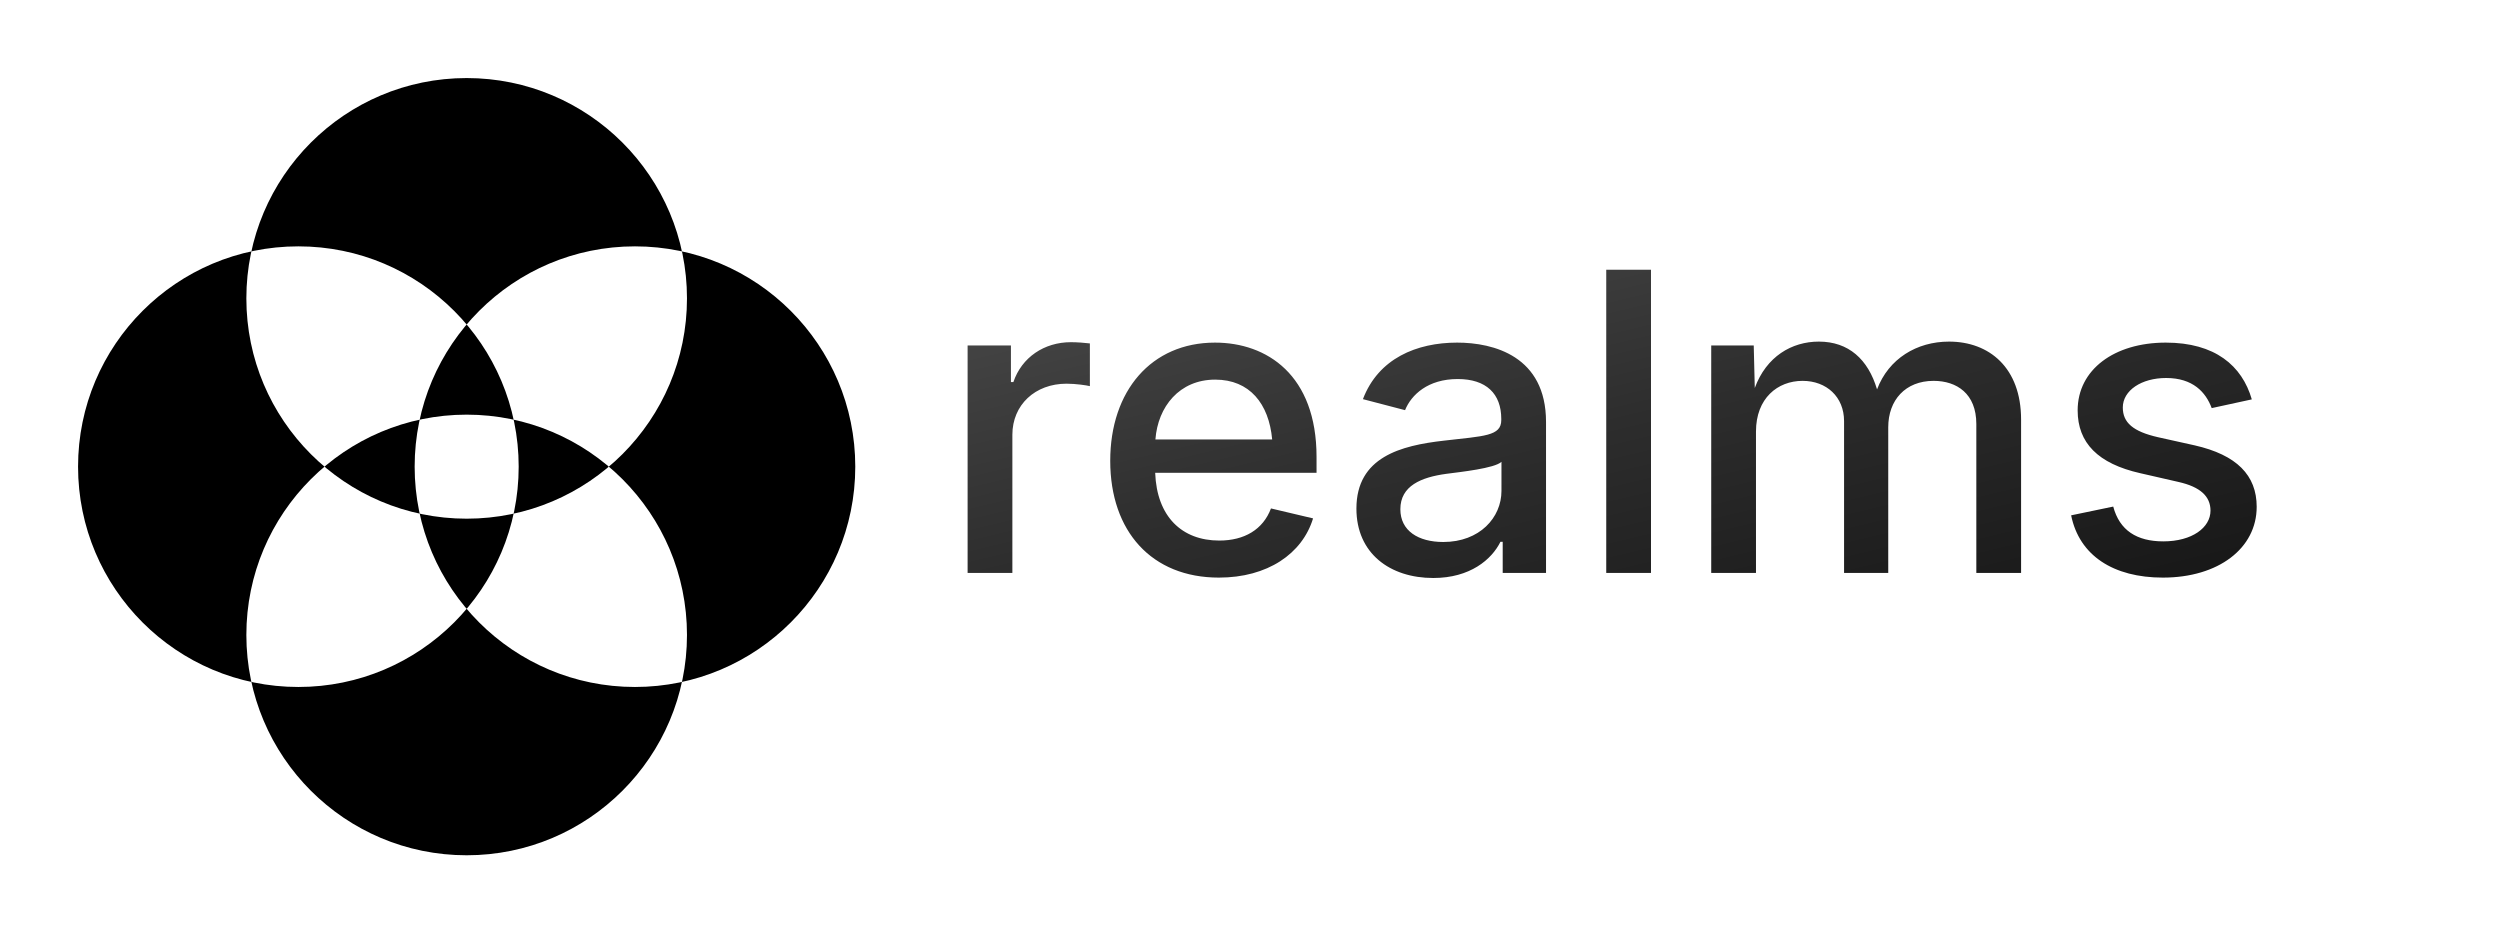
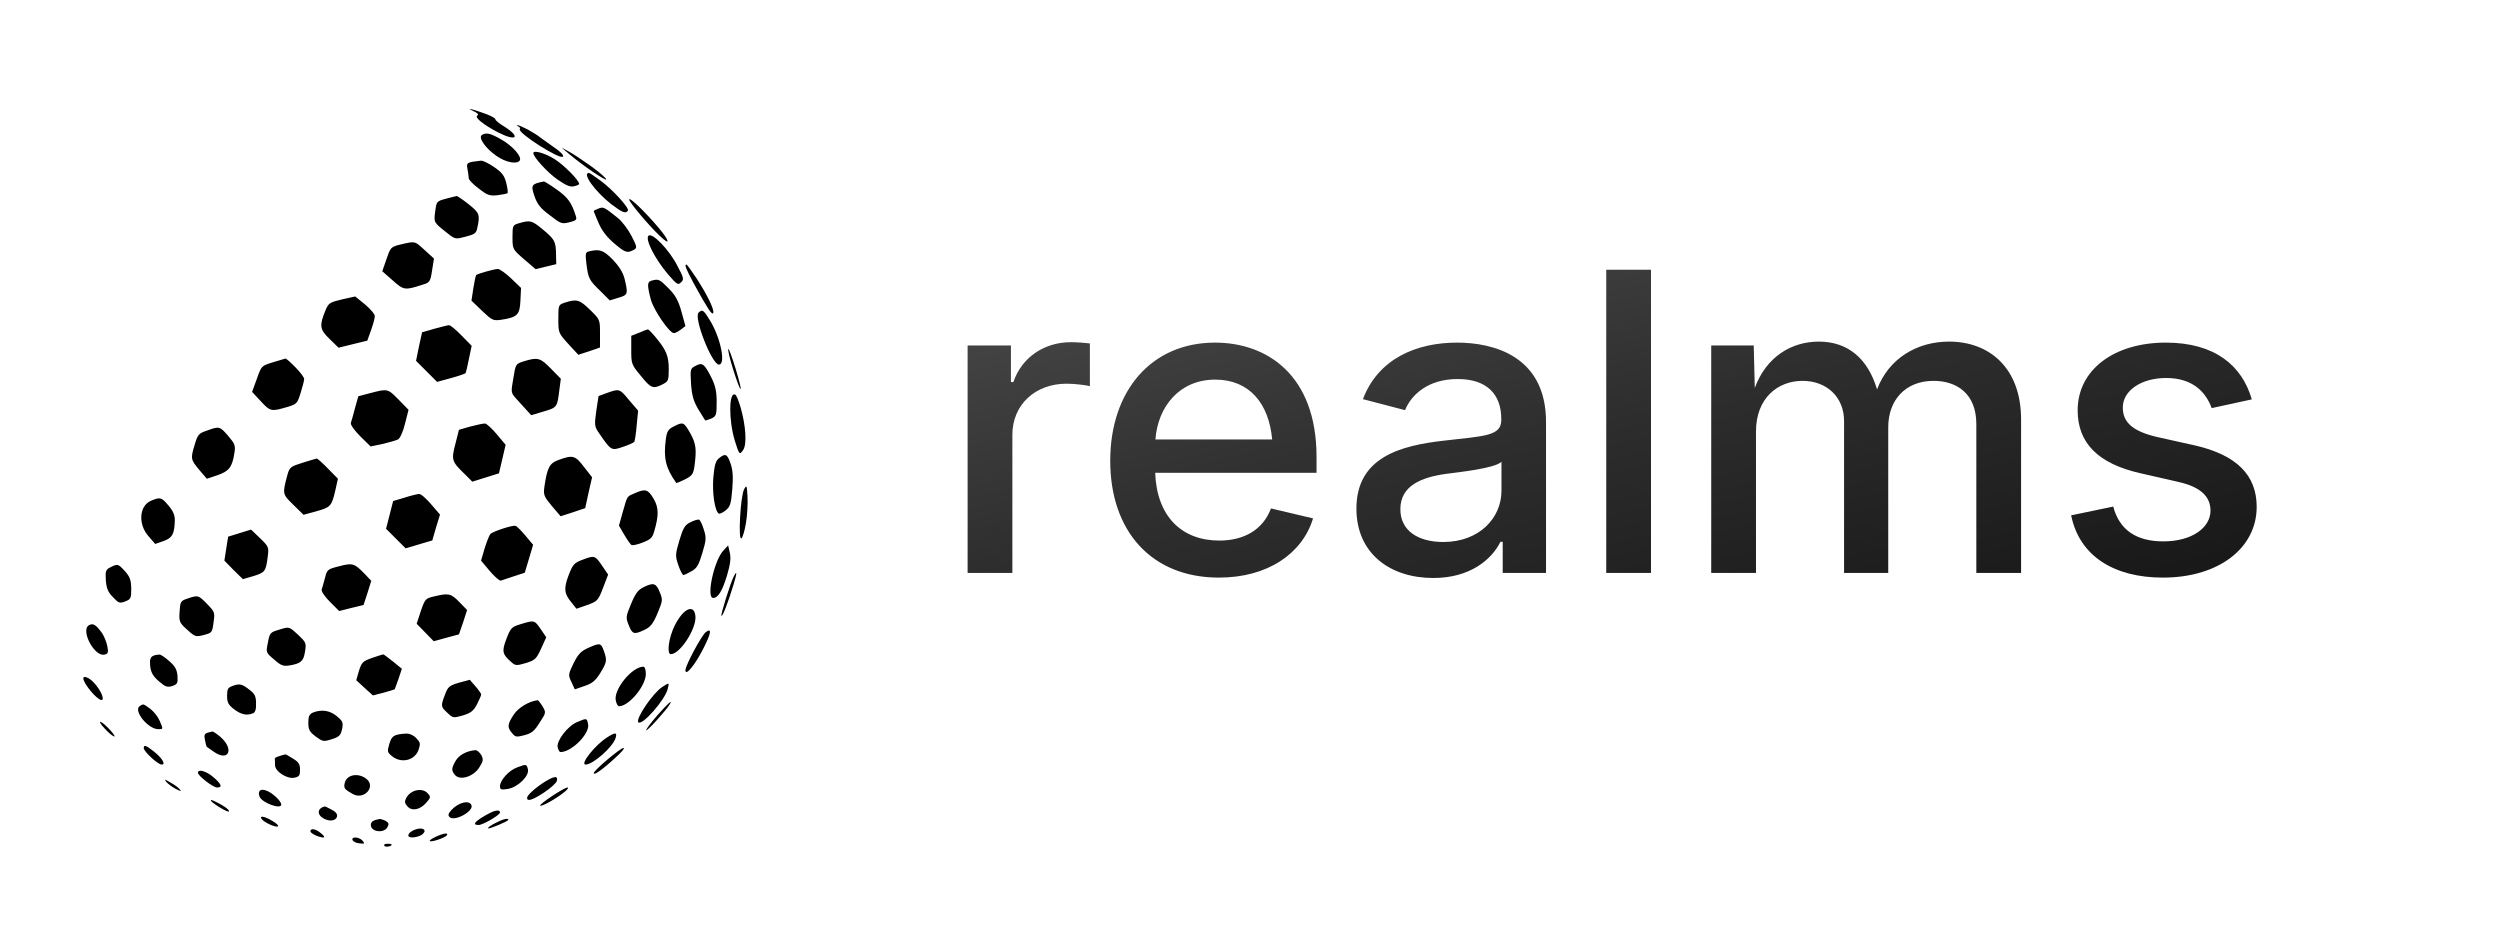
- <svg xmlns="http://www.w3.org/2000/svg" width="1200pt" height="448pt" viewBox="0 0 1200 448" preserveAspectRatio="xMidYMid meet" role="img" aria-label="Realms GOS">
-   <g transform="translate(36, 36) scale(2.9375)">
-     <path fill="#000" fill-rule="evenodd" d="M28.000,36.500a36.000,36.000 0 1,0 72.000,0a36.000,36.000 0 1,0 -72.000,0M55.500,64.000a36.000,36.000 0 1,0 72.000,0a36.000,36.000 0 1,0 -72.000,0M28.000,91.500a36.000,36.000 0 1,0 72.000,0a36.000,36.000 0 1,0 -72.000,0M0.500,64.000a36.000,36.000 0 1,0 72.000,0a36.000,36.000 0 1,0 -72.000,0" />
+ <svg xmlns="http://www.w3.org/2000/svg" version="1.0" width="1200pt" height="448pt" viewBox="0 0 1200 448" preserveAspectRatio="xMidYMid meet">
+   <g transform="translate(199,0) scale(0.1,-0.1) translate(-1990,-2240)" fill="#000000" stroke="none">
+     <path d="m2338 1691 c24 -10 42 -20 40 -24 -2 -3 18 -20 45 -36 78 -50 55 -71 -31 -27 -70 36 -116 73 -101 81 8 5 2 12 -17 21 -25 12 -26 13 -4 8 14 -4 44 -14 68 -23z m196 -73 c22 -13 46 -27 53 -33 6 -5 37 -27 68 -49 36 -24 53 -42 47 -48 -15 -15 -218 114 -207 132 3 5 -1 11 -7 13 -7 3 -9 6 -4 6 4 1 27 -9 50 -21z m-127 -48 c53 -30 99 -82 88 -100 -12 -20 -67 -10 -111 21 -53 36 -90 89 -71 101 21 13 40 9 94 -22z m436 -132 c37 -27 67 -54 67 -59 0 -10 -115 68 -176 120 l-39 33 40 -22 c22 -12 70 -45 108 -72z m-179 37 c45 -29 116 -101 116 -118 0 -3 -11 -8 -24 -11 -19 -5 -39 4 -81 33 -47 33 -115 107 -115 126 0 16 57 0 104 -30z m-292 -37 c38 -26 49 -41 58 -76 6 -25 9 -47 6 -49 -3 -3 -24 -7 -48 -10 -38 -4 -49 0 -90 32 -27 20 -48 42 -48 49 0 8 -3 27 -6 44 -6 32 -4 33 66 41 8 0 36 -13 62 -31z m509 -64 c58 -42 141 -133 133 -145 -10 -16 -26 -10 -80 31 -78 61 -142 150 -107 150 3 0 27 -16 54 -36z m-207 -45 c52 -37 70 -62 90 -126 6 -18 1 -22 -31 -30 -36 -9 -42 -7 -94 34 -45 33 -60 53 -73 90 -19 55 -16 60 45 72 3 0 31 -17 63 -40z m-425 -69 c53 -42 56 -51 42 -114 -5 -26 -13 -31 -56 -42 -48 -13 -51 -12 -84 14 -71 56 -69 53 -62 107 6 48 7 49 51 61 25 7 48 12 52 13 3 1 29 -17 57 -39z m913 -114 c53 -63 57 -88 7 -40 -52 48 -149 164 -149 176 0 15 76 -58 142 -136z m-198 49 c21 -16 51 -56 67 -87 28 -55 28 -58 10 -68 -31 -16 -40 -13 -93 32 -33 28 -58 59 -74 96 -13 30 -24 56 -24 59 0 2 10 7 23 12 23 9 26 8 91 -44z m-359 -56 c58 -48 63 -58 64 -121 l1 -46 -50 -12 -49 -12 -56 48 c-55 48 -55 48 -55 106 0 56 1 58 33 67 52 15 60 13 112 -30z m647 -176 c30 -57 32 -64 17 -78 -14 -15 -20 -11 -63 39 -62 73 -109 165 -94 184 17 19 100 -66 140 -145z m-1213 76 l44 -40 -9 -57 c-8 -53 -11 -58 -44 -68 -87 -28 -91 -28 -145 20 l-50 44 20 58 c20 58 21 59 70 71 69 16 65 17 114 -28z m903 -46 c32 -34 49 -62 57 -95 16 -69 15 -74 -30 -87 l-42 -13 -44 44 c-56 54 -59 61 -68 130 -6 50 -5 57 11 61 52 13 70 7 116 -40z m404 -93 c52 -81 85 -150 77 -163 -6 -10 -28 24 -90 137 -41 76 -49 96 -38 96 3 0 26 -32 51 -70z m-893 4 l48 -46 -3 -61 c-3 -69 -15 -80 -93 -92 -37 -5 -43 -3 -91 43 l-51 49 9 59 c5 32 11 61 14 64 7 6 83 28 104 29 8 0 37 -20 63 -45z m756 -48 c34 -34 47 -59 62 -112 l19 -69 -22 -17 c-13 -10 -27 -17 -33 -17 -22 0 -97 110 -111 161 -18 69 -18 86 4 91 33 9 38 7 81 -37z m-1410 -134 c0 -10 -8 -39 -18 -67 l-18 -50 -69 -17 -69 -17 -43 42 c-48 46 -50 64 -19 139 14 33 20 37 79 51 l63 14 48 -39 c26 -22 47 -47 46 -56z m1033 31 c48 -47 48 -47 48 -114 l0 -67 -52 -18 -52 -17 -48 52 c-47 52 -48 53 -48 120 0 68 0 68 33 79 56 18 70 13 119 -35z m577 -53 c50 -82 76 -210 42 -210 -34 0 -122 225 -98 249 18 18 24 14 56 -39z m-1194 -70 l49 -50 -13 -62 c-7 -35 -14 -65 -16 -69 -3 -3 -34 -14 -71 -24 l-66 -18 -51 51 -50 50 14 69 15 68 59 17 c33 9 65 17 70 17 6 1 33 -21 60 -49z m933 -10 c50 -60 62 -89 62 -152 0 -54 -2 -59 -30 -73 -45 -23 -56 -19 -104 41 -45 54 -46 58 -46 124 l0 68 38 15 c20 9 39 16 42 16 3 0 20 -17 38 -39z m407 -240 c2 -19 -8 3 -24 50 -16 47 -32 103 -35 125 -3 24 6 4 24 -50 16 -49 32 -106 35 -125z m-2137 97 c23 -23 42 -49 42 -56 0 -8 -8 -38 -17 -67 -16 -52 -18 -54 -69 -69 -73 -21 -77 -20 -123 30 l-41 44 23 63 c22 62 22 62 77 79 30 9 57 17 60 18 3 1 25 -18 48 -42z m1226 -6 l48 -49 -7 -53 c-10 -84 -11 -85 -75 -104 l-60 -18 -22 24 c-12 13 -34 38 -49 54 -27 30 -27 31 -15 99 11 69 11 69 51 82 66 20 78 17 129 -35z m771 -44 c19 -39 25 -66 25 -117 0 -62 -2 -68 -26 -79 -15 -6 -28 -10 -29 -9 -1 2 -16 26 -33 53 -23 40 -31 65 -35 123 -4 70 -4 73 22 86 32 18 42 10 76 -57z m-1502 -105 l48 -49 -17 -67 c-9 -38 -24 -70 -33 -75 -9 -5 -42 -14 -74 -22 l-58 -12 -49 48 c-29 29 -48 56 -46 65 3 8 12 40 20 71 l16 57 57 15 c84 22 84 22 136 -31z m1107 -3 l43 -50 -7 -71 c-3 -39 -9 -74 -11 -78 -3 -5 -28 -16 -55 -25 -56 -19 -56 -19 -114 65 -23 33 -23 39 -14 107 l11 72 41 15 c59 21 60 21 106 -35z m535 -35 c25 -87 31 -178 12 -204 -17 -25 -19 -23 -40 45 -30 99 -29 240 3 220 5 -3 16 -30 25 -61z m-1170 -129 l42 -50 -16 -69 -16 -68 -64 -20 -64 -20 -39 39 c-60 58 -62 66 -42 143 l17 67 56 16 c31 8 62 15 70 14 7 -1 33 -24 56 -52z m928 6 c28 -51 31 -76 21 -155 -6 -42 -11 -49 -46 -67 -22 -11 -41 -19 -42 -17 -51 72 -62 119 -50 210 5 38 12 48 38 61 45 23 48 22 79 -32z m-2218 -13 c33 -39 36 -47 30 -83 -10 -67 -26 -87 -81 -106 l-51 -17 -37 43 c-41 50 -42 53 -21 122 14 47 19 53 58 66 60 22 62 21 102 -25z m2412 -134 c10 -28 13 -62 8 -121 -6 -73 -10 -85 -32 -103 -14 -11 -29 -18 -33 -15 -19 12 -32 99 -26 173 6 63 11 80 29 94 29 23 38 19 54 -28z m-704 -15 l39 -50 -17 -74 -16 -74 -59 -20 -59 -19 -42 49 c-38 46 -41 53 -36 92 14 95 25 114 70 130 67 24 78 21 120 -34z m-1229 -8 l48 -49 -12 -54 c-18 -78 -23 -83 -91 -102 l-62 -17 -49 48 c-53 52 -53 51 -28 145 10 35 15 39 73 57 34 10 64 20 67 20 3 1 28 -21 54 -48z m2007 -259 c-6 -36 -15 -70 -22 -76 -17 -16 -5 205 13 236 12 21 13 19 16 -36 2 -32 -1 -88 -7 -124z m-443 113 c24 -42 25 -78 2 -156 -8 -30 -18 -39 -55 -53 -24 -10 -49 -15 -54 -12 -5 3 -21 26 -35 50 l-25 43 19 68 c23 79 17 70 60 89 48 21 61 17 88 -29z m-1069 -25 l43 -50 -19 -62 -18 -62 -64 -19 -64 -19 -47 47 -47 47 17 66 17 67 54 16 c30 10 61 17 70 18 9 1 35 -22 58 -49z m-1260 -7 c23 -27 31 -47 30 -73 -2 -64 -12 -82 -54 -97 l-40 -14 -32 37 c-51 57 -45 146 11 170 45 19 51 18 85 -23z m2569 -114 c13 -40 12 -51 -7 -114 -17 -57 -26 -73 -52 -87 -17 -10 -34 -18 -39 -18 -4 0 -15 21 -24 47 -15 45 -15 51 5 119 18 60 26 74 53 87 17 9 35 14 41 13 5 -1 16 -23 23 -47z m-856 -30 l37 -44 -20 -67 -20 -67 -52 -17 c-28 -9 -57 -19 -63 -21 -6 -2 -30 19 -53 46 l-42 50 17 58 c10 32 22 63 28 70 12 12 105 43 120 39 6 -1 27 -22 48 -47z m-1237 -102 c-9 -70 -13 -75 -68 -92 l-51 -15 -45 44 -44 45 9 58 9 57 55 17 55 17 43 -41 c42 -41 43 -43 37 -90z m2205 -88 c-23 -76 -43 -109 -67 -109 -34 0 4 179 49 227 l23 25 8 -35 c6 -26 3 -54 -13 -108z m-601 47 l30 -44 -24 -63 c-24 -62 -27 -65 -76 -83 l-52 -18 -23 29 c-36 43 -39 67 -15 131 20 52 27 60 64 74 60 23 63 23 96 -26z m-1140 -39 l33 -35 -18 -58 -19 -58 -58 -14 -59 -15 -44 44 c-25 25 -42 50 -40 59 3 8 10 34 16 56 10 40 12 42 68 56 64 17 73 14 121 -35z m-1149 11 c24 -27 29 -42 30 -83 0 -47 -2 -51 -29 -62 -27 -10 -32 -8 -59 21 -24 24 -31 42 -34 81 -3 44 0 51 22 62 35 18 37 17 70 -19z m2920 -67 c-25 -83 -52 -152 -57 -147 -5 5 43 157 59 189 17 32 16 17 -2 -42z m-353 -34 c15 -36 14 -41 -11 -101 -21 -50 -34 -66 -62 -79 -50 -24 -59 -22 -76 22 -15 37 -14 42 11 102 21 51 34 68 61 81 47 23 60 19 77 -25z m-963 -46 l38 -39 -19 -59 -20 -58 -60 -16 -61 -17 -41 42 -41 42 20 61 c20 58 23 61 63 70 70 17 81 15 121 -26z m-1210 -10 c37 -38 38 -41 31 -89 -6 -48 -8 -50 -47 -60 -38 -10 -42 -9 -79 25 -38 34 -40 39 -37 87 3 48 5 52 38 63 51 17 52 17 94 -26z m2344 -58 c6 -60 -74 -183 -118 -183 -21 0 -10 81 19 138 41 82 93 105 99 45z m-743 -62 l27 -40 -25 -55 c-23 -50 -29 -55 -74 -69 -45 -13 -49 -13 -71 7 -41 36 -44 50 -21 110 20 52 25 57 68 70 66 20 66 20 96 -23z m-2105 -20 c10 -15 21 -43 25 -62 6 -31 4 -37 -13 -41 -48 -13 -117 117 -75 141 20 11 33 3 63 -38z m941 -8 c38 -36 40 -40 33 -81 -7 -46 -20 -57 -74 -66 -30 -5 -41 -1 -74 28 -40 34 -40 34 -30 82 8 45 12 49 49 60 55 17 51 18 96 -23z m1944 -68 c-39 -77 -85 -133 -85 -102 0 23 78 168 98 183 30 22 26 -5 -13 -81z m-477 -8 c17 -47 15 -56 -17 -108 -23 -37 -39 -50 -76 -62 l-46 -16 -16 35 c-16 34 -16 36 10 90 22 44 35 58 70 74 57 25 61 25 75 -13z m-2086 -50 c29 -25 37 -41 40 -71 2 -35 0 -40 -25 -49 -23 -7 -33 -4 -61 20 -35 29 -46 51 -46 95 0 25 11 34 45 36 6 1 27 -13 47 -31z m1074 -2 l43 -35 -16 -48 c-9 -26 -17 -48 -18 -50 -2 -2 -26 -9 -54 -17 l-51 -13 -40 36 -40 37 13 45 c13 41 18 46 63 62 27 9 51 17 53 17 2 1 23 -15 47 -34z m1214 -60 c0 -57 -81 -155 -129 -155 -5 0 -12 12 -15 26 -13 52 76 163 132 164 7 0 12 -14 12 -35z m-2649 -42 c34 -37 53 -83 36 -83 -21 0 -87 79 -87 104 0 15 29 3 51 -21z m1859 -56 c0 -4 -9 -25 -20 -47 -17 -32 -29 -42 -68 -54 -46 -13 -48 -13 -74 12 -33 30 -33 33 -12 88 14 38 21 43 67 57 l52 14 27 -31 c15 -17 27 -35 28 -39z m-1110 20 c23 -18 29 -30 29 -63 1 -29 -4 -44 -15 -48 -30 -12 -57 -6 -91 20 -27 21 -33 32 -33 64 0 33 4 40 28 48 32 12 45 9 82 -21z m2005 6 c-13 -53 -123 -178 -141 -160 -15 15 69 139 114 169 35 23 35 23 27 -9z m-601 -83 c18 -31 17 -31 -14 -79 -25 -40 -38 -51 -73 -60 -38 -10 -44 -9 -59 10 -24 28 -23 42 8 89 22 33 71 63 114 69 3 1 14 -13 24 -29z m610 8 c-17 -28 -107 -128 -112 -123 -3 2 21 34 52 70 54 61 77 81 60 53z m-2493 -20 c17 -13 37 -38 45 -57 18 -42 18 -41 -6 -41 -50 0 -122 90 -89 111 18 11 15 12 50 -13z m896 -36 c29 -24 31 -31 25 -62 -7 -30 -14 -37 -49 -48 -40 -13 -44 -12 -78 13 -30 23 -35 33 -35 67 0 31 5 40 23 48 41 16 81 10 114 -18z m1206 -39 c8 -45 -79 -133 -133 -133 -4 0 -10 10 -13 22 -8 30 47 103 93 122 47 20 47 20 53 -11z m-2273 -57 c0 -5 -16 5 -35 24 -19 19 -35 38 -35 44 0 5 16 -5 35 -24 19 -19 35 -38 35 -44z m508 -3 c67 -59 41 -121 -31 -72 -17 12 -33 23 -34 24 -2 1 -6 15 -9 32 -6 31 -4 33 36 42 3 0 20 -11 38 -26z m940 -6 c20 -21 21 -27 11 -56 -18 -52 -84 -67 -128 -30 -22 18 -23 22 -12 59 12 39 22 45 82 49 15 0 34 -8 47 -22z m957 1 c-13 -44 -109 -128 -144 -128 -29 0 46 95 104 131 39 25 48 24 40 -3z m-2219 -63 c41 -32 62 -65 40 -65 -18 0 -86 63 -86 79 0 17 10 14 46 -14z m2220 -30 c-61 -57 -106 -89 -106 -76 0 13 128 121 143 121 7 -1 -10 -21 -37 -45z m-646 11 c11 -21 10 -29 -9 -59 -27 -44 -91 -65 -116 -38 -19 22 -19 32 2 69 16 28 54 48 94 51 9 1 21 -10 29 -23z m-904 -17 c28 -17 34 -27 34 -54 0 -28 -4 -33 -27 -38 -36 -7 -93 30 -93 61 0 12 0 25 -1 30 0 6 13 11 50 21 2 1 19 -8 37 -20z m1128 -51 c8 -32 -48 -87 -97 -95 -32 -5 -37 -3 -37 13 0 29 43 76 81 90 46 17 46 17 53 -8z m-1509 -39 c39 -34 44 -49 17 -49 -19 0 -92 56 -92 71 0 19 41 8 75 -22z m733 -7 c49 -38 -11 -104 -65 -73 -41 23 -44 28 -38 54 10 39 64 49 103 19z m915 -10 c-2 -10 -30 -35 -60 -55 -56 -37 -83 -46 -83 -27 0 22 106 100 136 100 7 0 10 -8 7 -18z m-1810 -41 c9 -11 5 -10 -19 2 -17 9 -37 24 -45 33 -12 16 -10 15 19 -2 19 -10 39 -25 45 -33z m1847 -12 c-37 -31 -110 -72 -117 -66 -6 7 115 87 131 87 6 -1 0 -10 -14 -21z m-1410 -5 c28 -19 50 -44 50 -56 0 -25 -92 8 -104 38 -13 35 14 44 54 18z m753 -2 c15 -16 15 -20 -6 -44 -30 -35 -69 -43 -91 -19 -14 16 -15 23 -6 41 21 39 77 51 103 22z m-992 -54 c44 -24 54 -47 12 -24 -36 19 -70 45 -59 46 4 0 26 -10 47 -22z m1202 -3 c12 -29 -82 -80 -105 -57 -9 9 -6 17 8 33 33 37 87 51 97 24z m-672 -21 c19 -9 29 -21 27 -32 -4 -22 -35 -27 -64 -11 -34 18 -31 49 4 58 2 1 17 -6 33 -15z m809 -14 c0 -12 -82 -60 -103 -60 -35 0 -15 21 53 57 30 15 50 17 50 3z m-1090 -42 c19 -11 30 -23 23 -25 -13 -5 -68 21 -78 37 -11 17 18 11 55 -12z m541 2 c15 -9 17 -15 9 -30 -17 -32 -80 -23 -80 10 0 16 13 24 43 29 5 0 17 -4 28 -9z m589 5 c0 -7 -93 -46 -97 -41 -3 3 12 14 34 25 36 19 63 26 63 16z m-414 -71 c-22 -15 -66 -19 -66 -5 0 22 57 44 75 29 6 -6 3 -14 -9 -24z m-485 6 c13 -10 19 -19 12 -20 -21 0 -63 19 -63 30 0 16 26 12 51 -10z m604 -9 c-7 -12 -75 -35 -82 -28 -6 6 54 35 75 36 7 1 11 -3 7 -8z m-404 -27 c11 -14 9 -15 -16 -12 -16 1 -30 9 -33 16 -6 18 33 15 49 -4z m139 -18 c0 -9 -30 -14 -35 -6 -4 6 3 10 14 10 12 0 21 -2 21 -4z" />
  </g>
  <defs>
    <linearGradient id="textGradient" x1="0%" y1="0%" x2="100%" y2="100%">
      <stop offset="0%" style="stop-color:#4A4A4A;stop-opacity:1" />
      <stop offset="50%" style="stop-color:#2D2D2D;stop-opacity:1" />
      <stop offset="100%" style="stop-color:#171717;stop-opacity:1" />
    </linearGradient>
  </defs>
  <text x="450" y="275" font-family="Inter, system-ui, -apple-system, sans-serif" font-size="200" font-weight="500" text-anchor="start" fill="url(#textGradient)">realms</text>
</svg>
